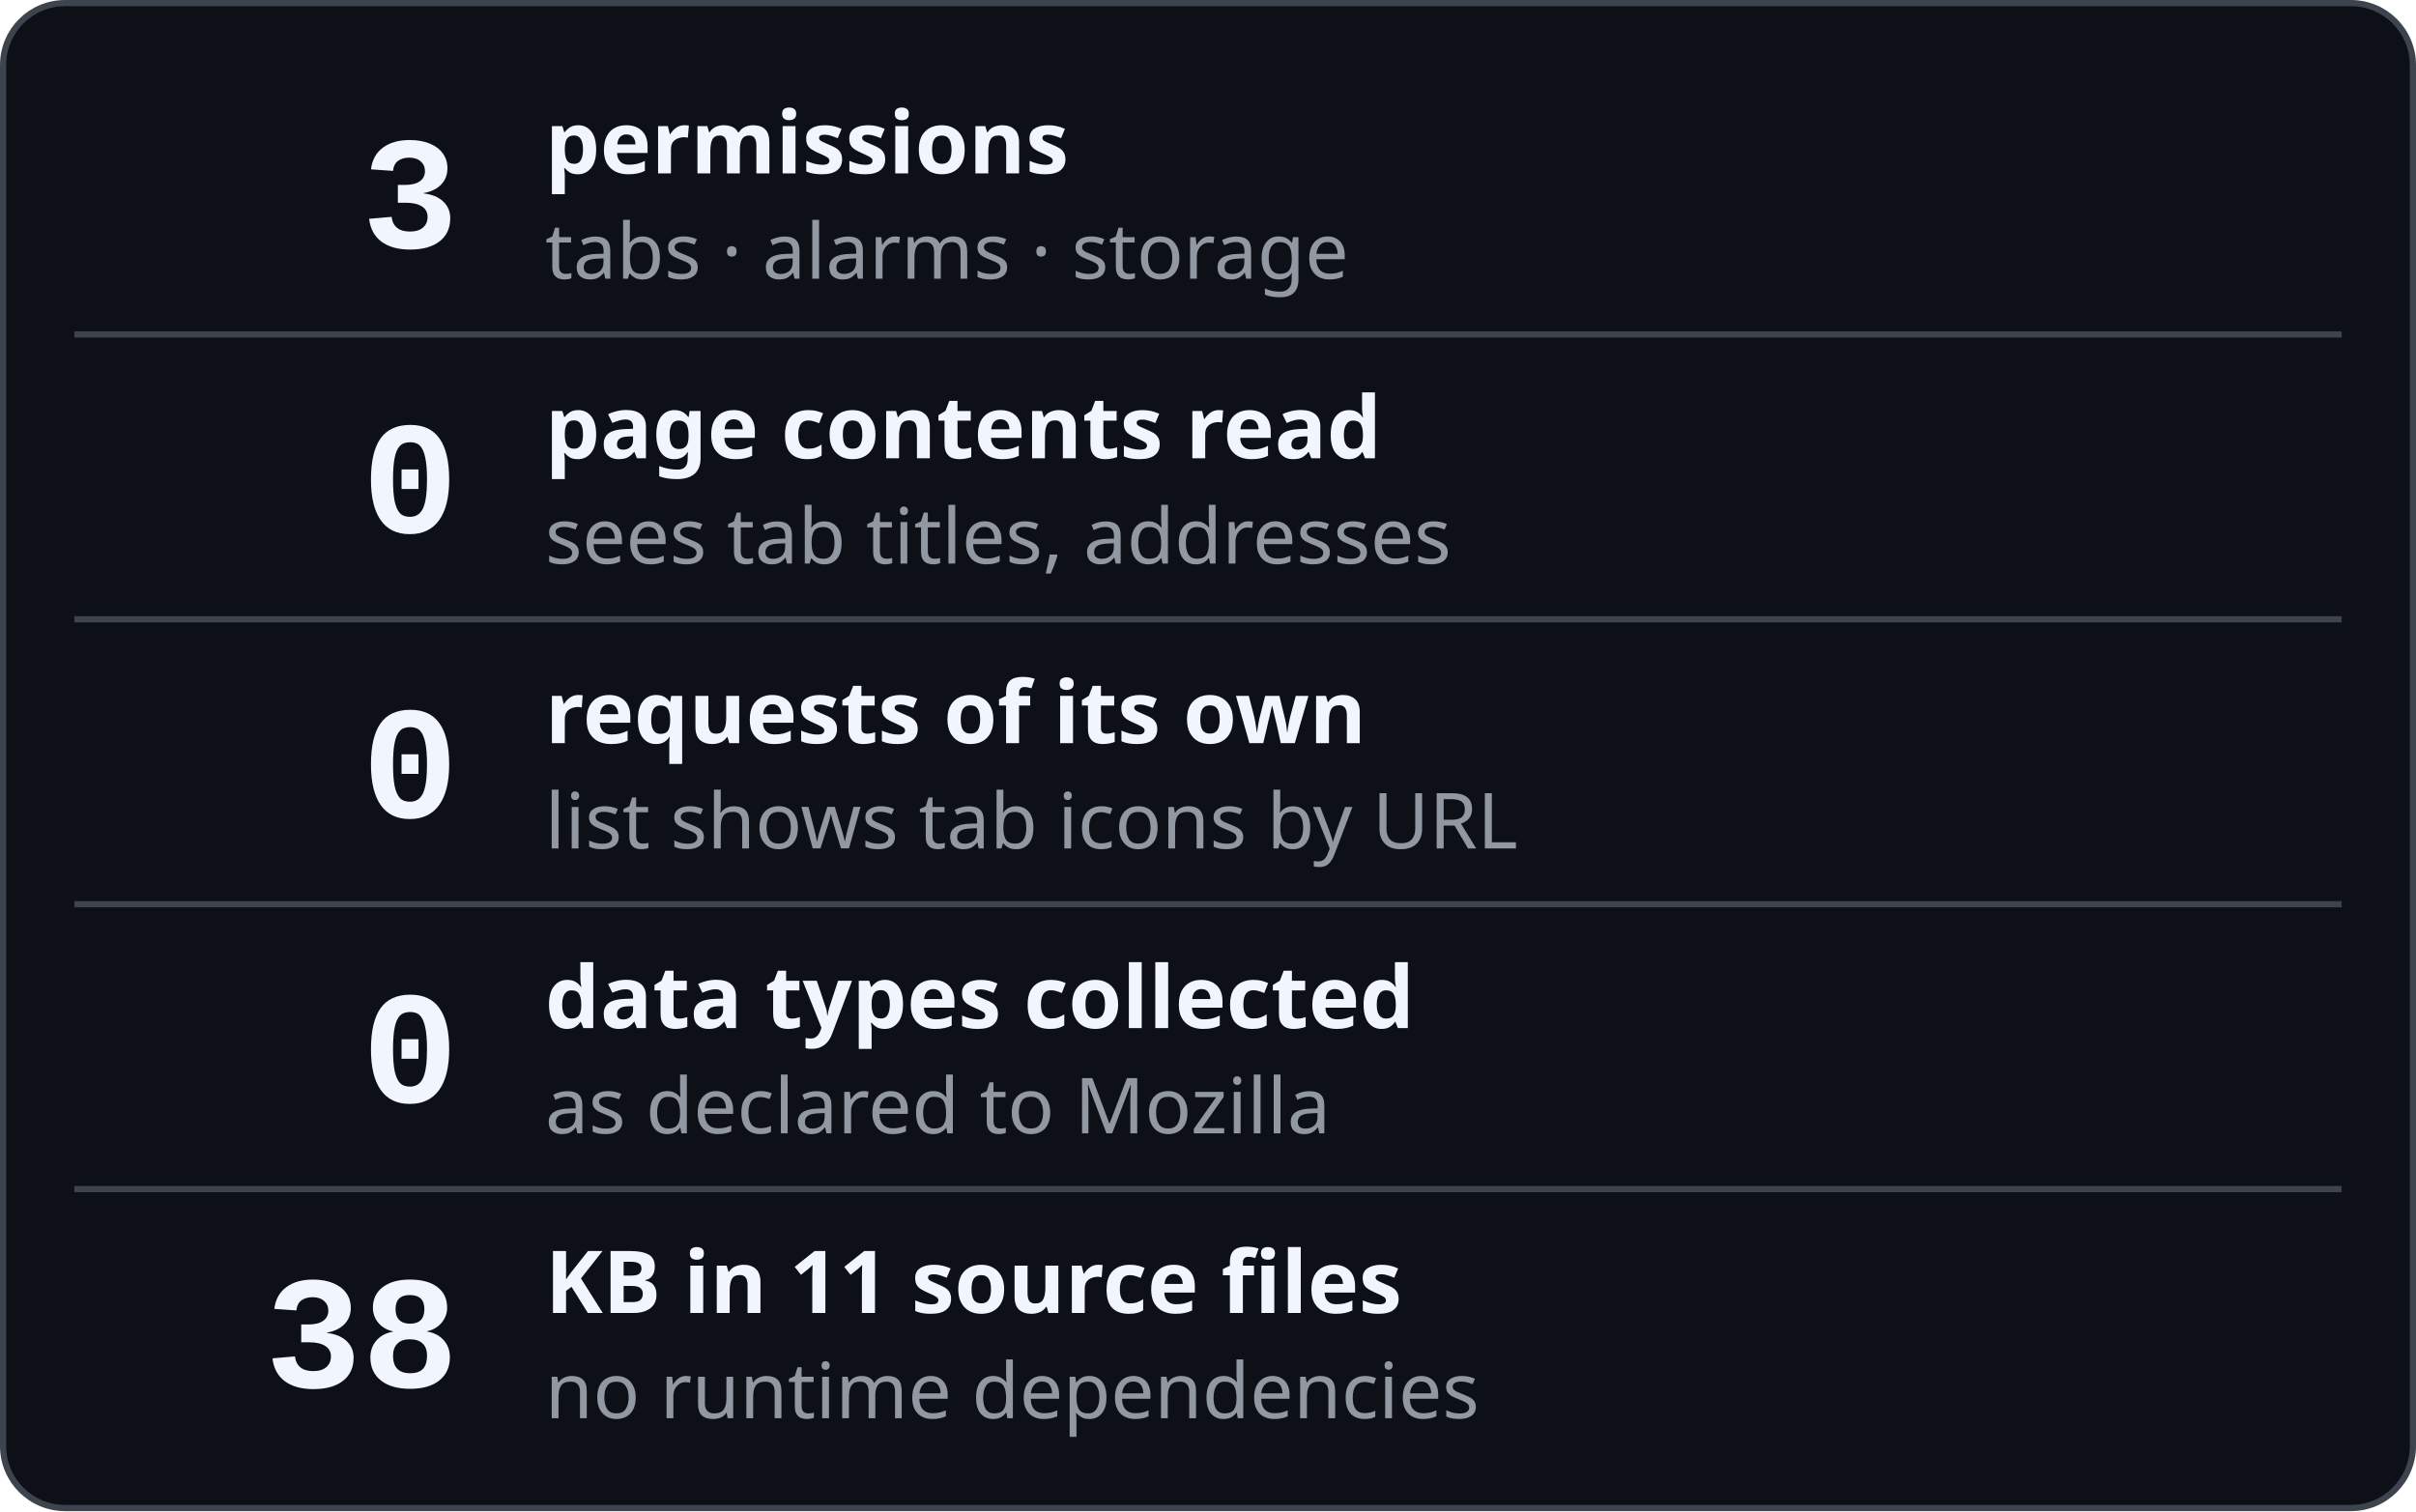
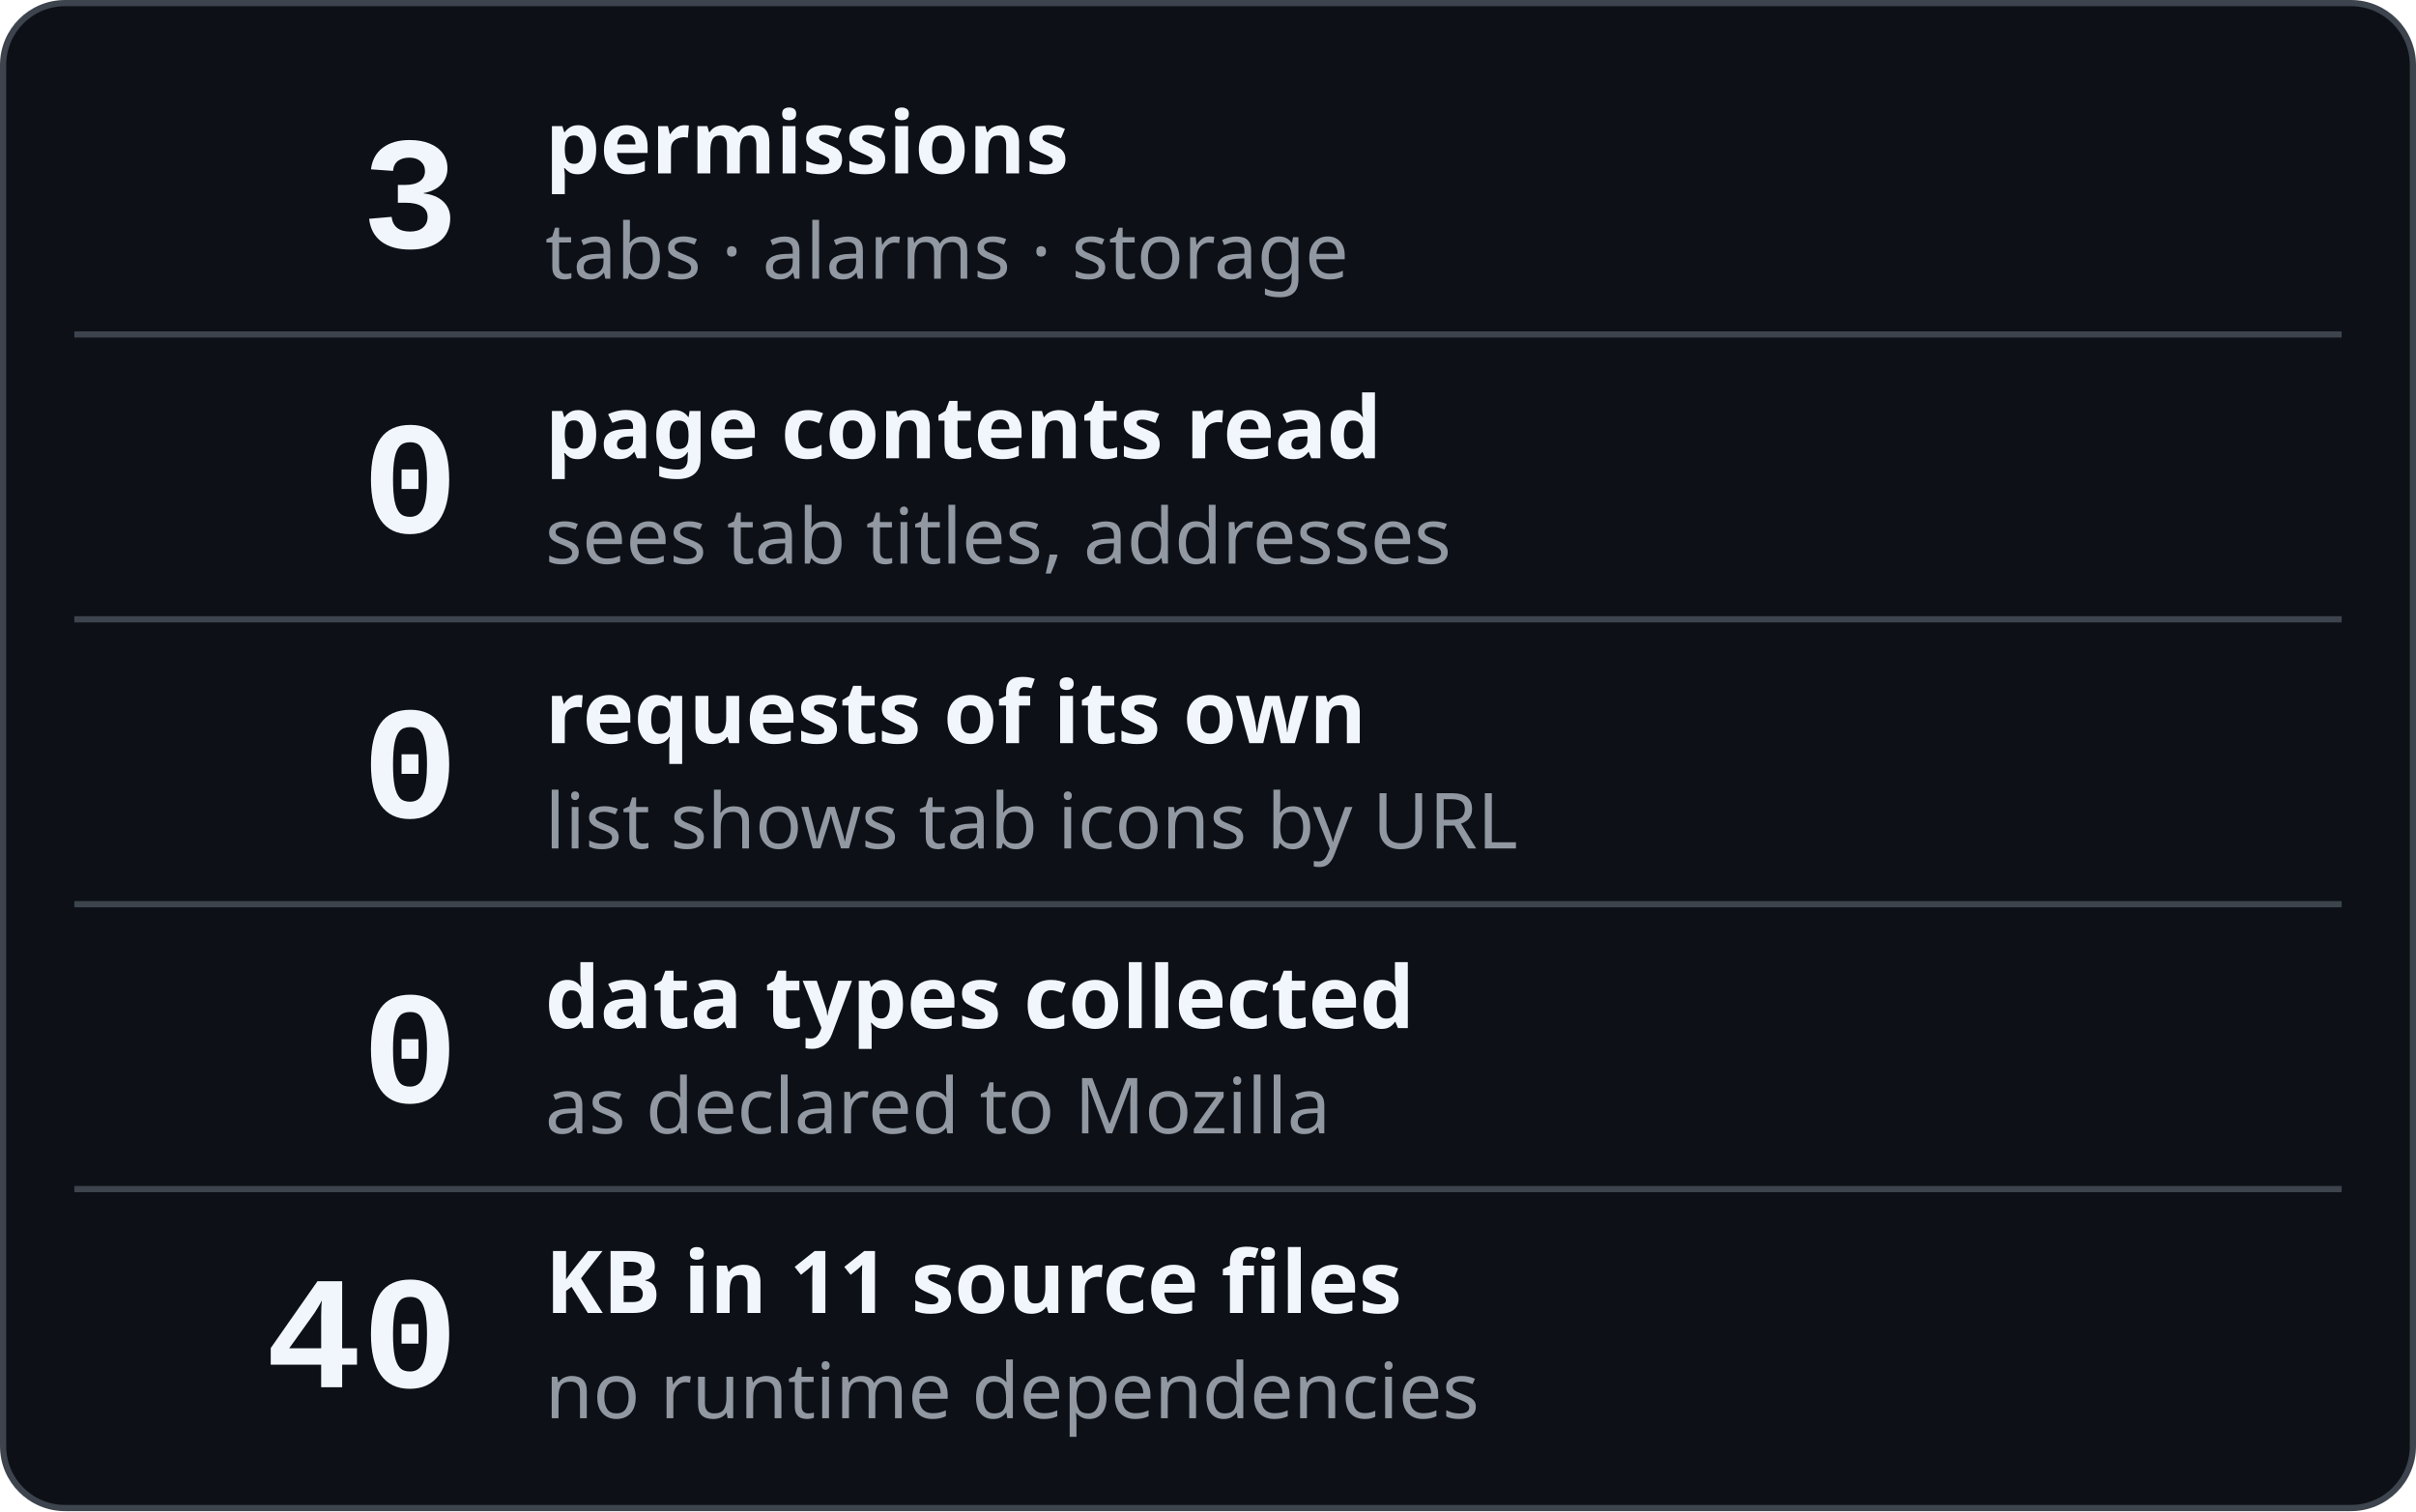
- <svg xmlns="http://www.w3.org/2000/svg" viewBox="0 0 390 244" width="390" height="244" role="img" aria-label="What the add-on can touch: 3 permissions (tabs · alarms · storage); 0 page contents read (sees tab titles, addresses); 0 requests of its own (list shows tab icons by URL); 0 data types collected (as declared to Mozilla); 38 KB in 11 source files (no runtime dependencies).">
+ <svg xmlns="http://www.w3.org/2000/svg" viewBox="0 0 390 244" width="390" height="244" role="img" aria-label="What the add-on can touch: 3 permissions (tabs · alarms · storage); 0 page contents read (sees tab titles, addresses); 0 requests of its own (list shows tab icons by URL); 0 data types collected (as declared to Mozilla); 40 KB in 11 source files (no runtime dependencies).">
  <style>
@media (prefers-reduced-motion:reduce){*{animation:none!important}}</style>
  <rect class="card" x=".5" y=".5" width="389" height="243" rx="10" fill="#0d1117" stroke="#3d444d" />
  <g data-fact="permissions">
    <text x="74" y="40" text-anchor="end" font-family="ui-monospace,'SF Mono','Cascadia Mono',Menlo,Consolas,'Liberation Mono',monospace" font-size="26" font-weight="600" fill="#f0f6fc">3</text>
    <text x="88" y="28" font-family="-apple-system,BlinkMacSystemFont,'Segoe UI','Noto Sans',Helvetica,Arial,sans-serif" font-size="14" font-weight="600" fill="#f0f6fc">permissions</text>
    <text x="88" y="45" font-family="-apple-system,BlinkMacSystemFont,'Segoe UI','Noto Sans',Helvetica,Arial,sans-serif" font-size="12.5" fill="#9198a1">tabs · alarms · storage</text>
  </g>
  <g data-fact="page contents read">
    <text x="74" y="86" text-anchor="end" font-family="ui-monospace,'SF Mono','Cascadia Mono',Menlo,Consolas,'Liberation Mono',monospace" font-size="26" font-weight="600" fill="#f0f6fc">0</text>
    <text x="88" y="74" font-family="-apple-system,BlinkMacSystemFont,'Segoe UI','Noto Sans',Helvetica,Arial,sans-serif" font-size="14" font-weight="600" fill="#f0f6fc">page contents read</text>
    <text x="88" y="91" font-family="-apple-system,BlinkMacSystemFont,'Segoe UI','Noto Sans',Helvetica,Arial,sans-serif" font-size="12.5" fill="#9198a1">sees tab titles, addresses</text>
  </g>
  <line x1="12" y1="54" x2="378" y2="54" stroke="#3d444d" />
  <g data-fact="requests of its own">
    <text x="74" y="132" text-anchor="end" font-family="ui-monospace,'SF Mono','Cascadia Mono',Menlo,Consolas,'Liberation Mono',monospace" font-size="26" font-weight="600" fill="#f0f6fc">0</text>
    <text x="88" y="120" font-family="-apple-system,BlinkMacSystemFont,'Segoe UI','Noto Sans',Helvetica,Arial,sans-serif" font-size="14" font-weight="600" fill="#f0f6fc">requests of its own</text>
    <text x="88" y="137" font-family="-apple-system,BlinkMacSystemFont,'Segoe UI','Noto Sans',Helvetica,Arial,sans-serif" font-size="12.5" fill="#9198a1">list shows tab icons by URL</text>
  </g>
  <line x1="12" y1="100" x2="378" y2="100" stroke="#3d444d" />
  <g data-fact="data types collected">
    <text x="74" y="178" text-anchor="end" font-family="ui-monospace,'SF Mono','Cascadia Mono',Menlo,Consolas,'Liberation Mono',monospace" font-size="26" font-weight="600" fill="#f0f6fc">0</text>
    <text x="88" y="166" font-family="-apple-system,BlinkMacSystemFont,'Segoe UI','Noto Sans',Helvetica,Arial,sans-serif" font-size="14" font-weight="600" fill="#f0f6fc">data types collected</text>
    <text x="88" y="183" font-family="-apple-system,BlinkMacSystemFont,'Segoe UI','Noto Sans',Helvetica,Arial,sans-serif" font-size="12.5" fill="#9198a1">as declared to Mozilla</text>
  </g>
  <line x1="12" y1="146" x2="378" y2="146" stroke="#3d444d" />
  <g data-fact="KB in 11 source files">
-     <text x="74" y="224" text-anchor="end" font-family="ui-monospace,'SF Mono','Cascadia Mono',Menlo,Consolas,'Liberation Mono',monospace" font-size="26" font-weight="600" fill="#f0f6fc">38</text>
+     <text x="74" y="224" text-anchor="end" font-family="ui-monospace,'SF Mono','Cascadia Mono',Menlo,Consolas,'Liberation Mono',monospace" font-size="26" font-weight="600" fill="#f0f6fc">40</text>
    <text x="88" y="212" font-family="-apple-system,BlinkMacSystemFont,'Segoe UI','Noto Sans',Helvetica,Arial,sans-serif" font-size="14" font-weight="600" fill="#f0f6fc">KB in 11 source files</text>
    <text x="88" y="229" font-family="-apple-system,BlinkMacSystemFont,'Segoe UI','Noto Sans',Helvetica,Arial,sans-serif" font-size="12.5" fill="#9198a1">no runtime dependencies</text>
  </g>
  <line x1="12" y1="192" x2="378" y2="192" stroke="#3d444d" />
</svg>
